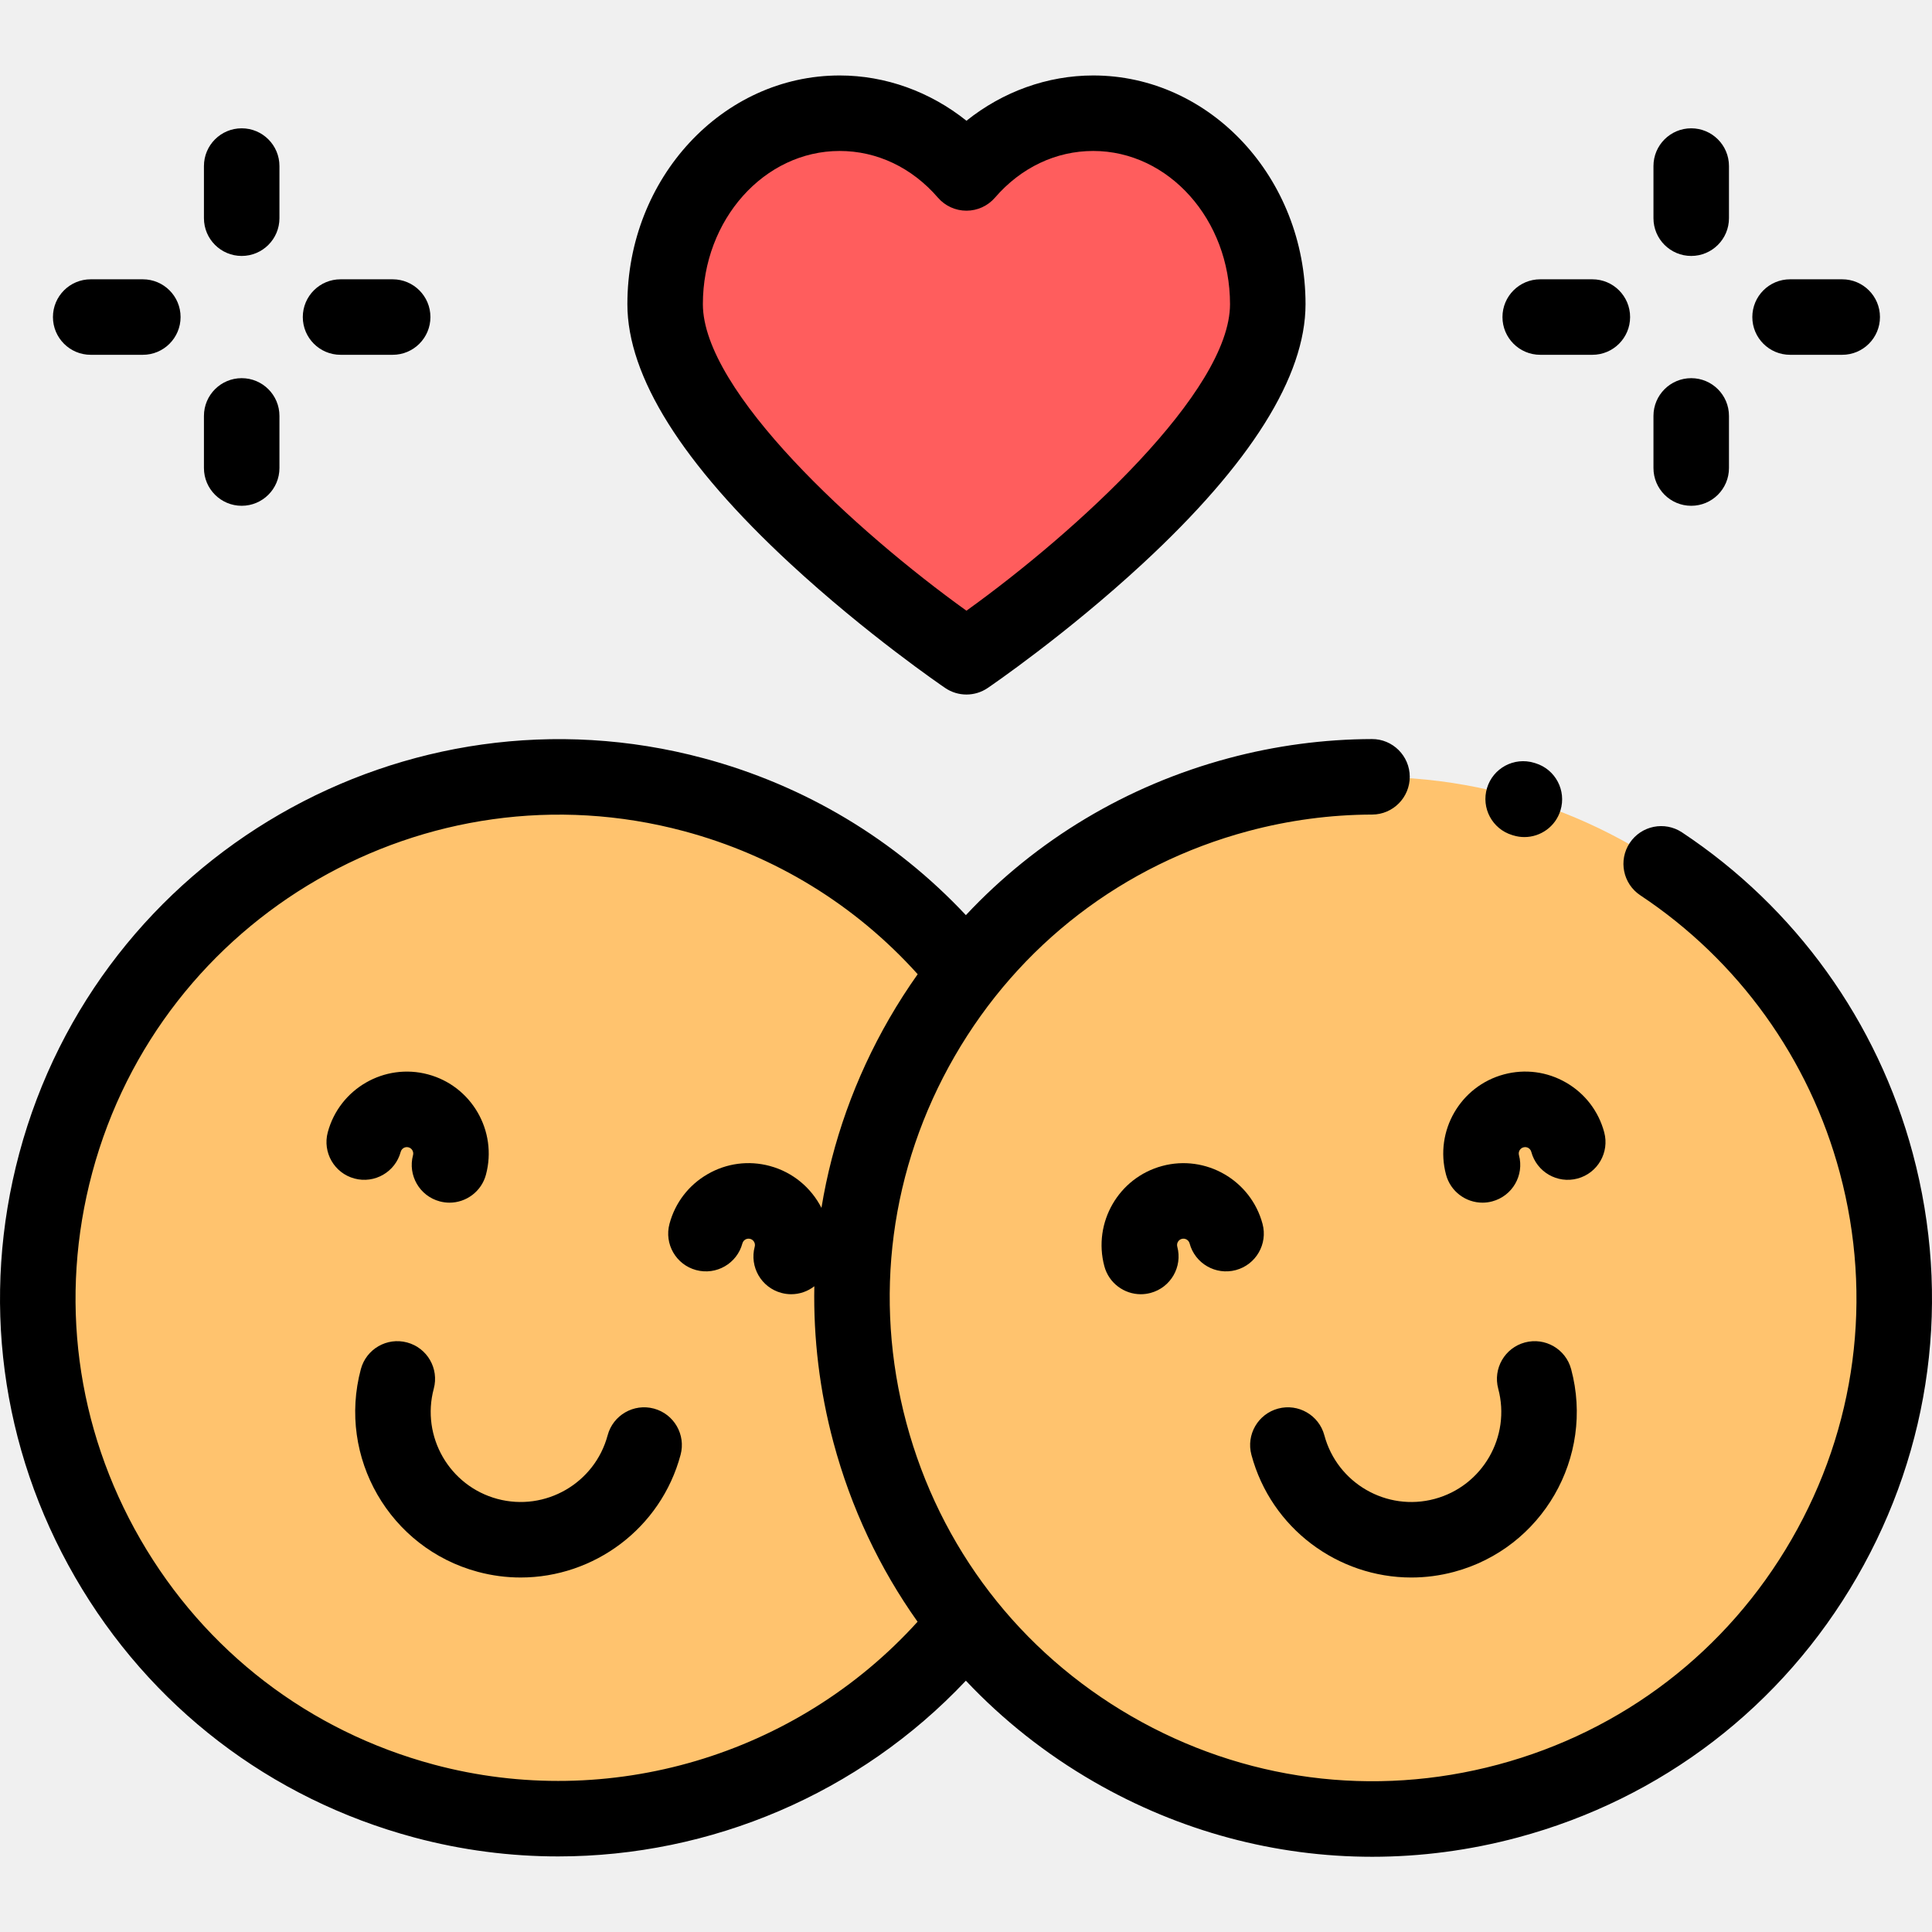
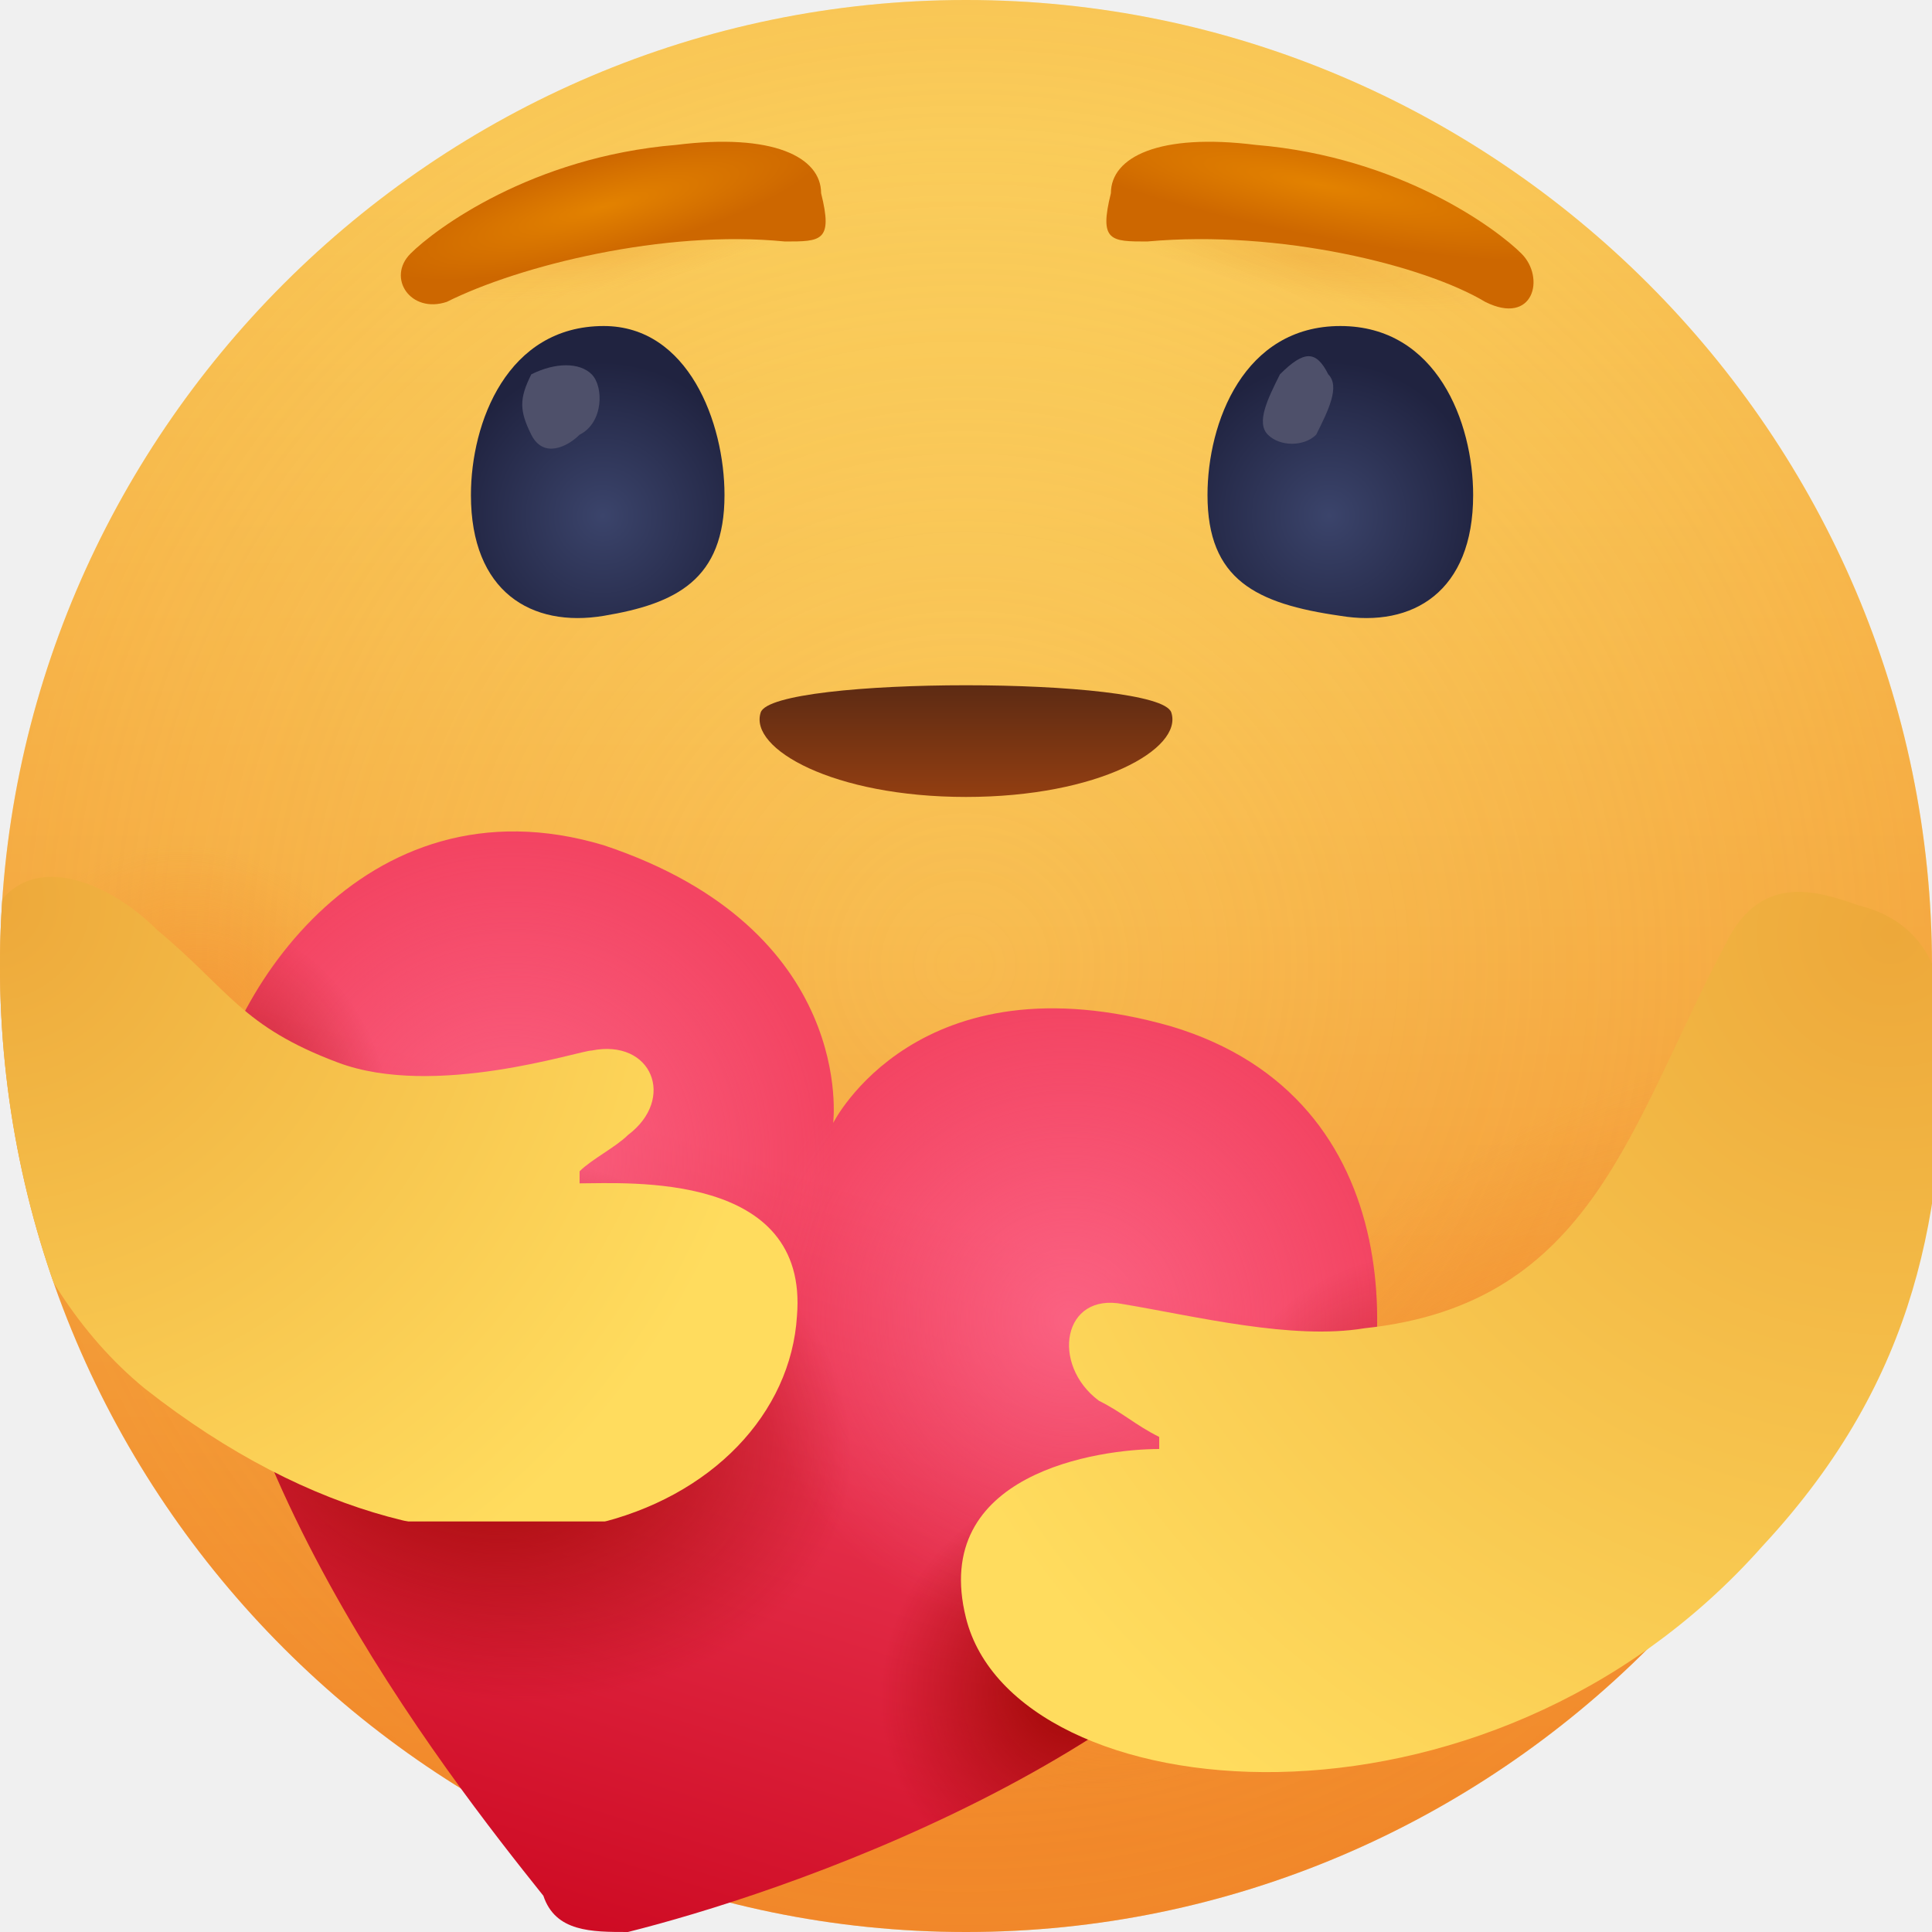
- <svg xmlns="http://www.w3.org/2000/svg" height="511pt" viewBox="0 -19 511.998 511" width="511pt">
-   <path d="m289.719 10.504c-13.234 0-25.168 6.082-33.598 15.832-8.434-9.75-20.367-15.832-33.602-15.832-25.547 0-46.254 22.656-46.254 50.605 0 39.148 79.855 93.445 79.855 93.445s79.852-54.297 79.852-93.445c0-27.949-20.707-50.605-46.254-50.605zm0 0" fill="#ff5d5d" />
-   <path d="m286.164 324.445c0 76.242-61.805 138.051-138.051 138.051-76.242 0-138.047-61.809-138.047-138.051 0-76.242 61.805-138.047 138.047-138.047 76.246 0 138.051 61.805 138.051 138.047zm0 0" fill="#ffc36e" />
-   <path d="m501.93 324.445c0 76.242-61.805 138.051-138.047 138.051-76.242 0-138.051-61.809-138.051-138.051 0-76.242 61.809-138.047 138.051-138.047 76.242 0 138.047 61.805 138.047 138.047zm0 0" fill="#ffc36e" />
-   <path d="m209.398 129.855c20.281 18.762 40.254 32.402 41.094 32.973 1.699 1.152 3.664 1.73 5.625 1.73 1.965 0 3.93-.578 5.625-1.73.844-.57 20.816-14.211 41.098-32.973 28.621-26.48 43.137-49.609 43.137-68.746 0-33.422-25.238-60.609-56.258-60.609-12.148 0-23.957 4.285-33.598 12-9.645-7.715-21.453-12-33.602-12-31.02 0-56.258 27.188-56.258 60.609 0 19.137 14.516 42.266 43.137 68.746zm13.121-109.348c9.887 0 19.133 4.391 26.035 12.367 1.898 2.199 4.66 3.461 7.562 3.461 2.906 0 5.668-1.262 7.566-3.461 6.898-7.977 16.148-12.367 26.035-12.367 19.988 0 36.25 18.211 36.25 40.602 0 23.09-40.719 60.312-69.852 81.234-29.133-20.922-69.848-58.145-69.848-81.234 0-22.391 16.262-40.602 36.25-40.602zm0 0" />
-   <path d="m106.191 285.75c.242-.902 1.168-1.438 2.07-1.195.898.238 1.434 1.168 1.195 2.07-1.43 5.336 1.734 10.82 7.07 12.25.867.23 1.738.344 2.598.344 4.414 0 8.457-2.949 9.656-7.418 3.094-11.555-3.789-23.477-15.344-26.574-11.555-3.098-23.477 3.785-26.574 15.34-1.43 5.34 1.738 10.824 7.074 12.254 5.34 1.43 10.824-1.734 12.254-7.07zm0 0" />
-   <path d="m173.285 353.789c-5.336-1.43-10.824 1.738-12.254 7.074-3.402 12.703-16.508 20.273-29.211 16.867-12.703-3.406-20.27-16.508-16.867-29.215 1.434-5.336-1.734-10.82-7.074-12.25-5.332-1.43-10.82 1.734-12.25 7.074-6.258 23.359 7.652 47.453 31.012 53.715 3.789 1.016 7.594 1.5 11.344 1.5 19.363 0 37.129-12.941 42.375-32.512 1.43-5.336-1.738-10.82-7.074-12.254zm0 0" />
-   <path d="m506.891 286.129c-9.348-34.895-31.059-65.094-61.133-85.035-4.602-3.055-10.812-1.797-13.867 2.805-3.051 4.605-1.793 10.812 2.809 13.867 26.004 17.246 44.781 43.363 52.867 73.539 8.852 33.039 4.309 67.543-12.793 97.164-17.102 29.621-44.715 50.809-77.75 59.66-33.039 8.852-67.543 4.309-97.164-12.793-29.621-17.098-50.809-44.711-59.66-77.75-8.852-33.035-4.309-67.543 12.793-97.16 17.102-29.621 44.711-50.809 77.75-59.66 10.773-2.891 21.836-4.367 32.879-4.398 5.523-.016 9.988-4.508 9.977-10.031-.016-5.523-4.539-10.012-10.031-9.977-12.773.035-25.555 1.746-38 5.078-27.043 7.246-50.93 21.645-69.598 41.582-18.824-20.074-42.668-34.383-69.531-41.582-78.859-21.125-160.199 25.836-181.328 104.691-10.234 38.199-4.984 78.094 14.789 112.344 19.773 34.25 51.699 58.746 89.898 68.98 12.602 3.379 25.41 5.016 38.117 5.016 40.43 0 79.809-16.602 108.051-46.57 9.801 10.398 21.172 19.422 33.895 26.766 22.812 13.172 48.129 19.898 73.785 19.898 12.855 0 25.805-1.691 38.559-5.109 38.199-10.234 70.125-34.73 89.898-68.98 19.77-34.25 25.023-74.148 14.789-112.344zm-391.918 162c-33.035-8.852-60.648-30.039-77.75-59.66-17.098-29.621-21.641-64.125-12.789-97.164 18.273-68.199 88.621-108.816 156.824-90.539 24.102 6.457 45.398 19.523 61.938 37.91-2.672 3.773-5.188 7.688-7.531 11.742-9.102 15.766-15.117 32.73-17.973 50.176-2.699-5.281-7.531-9.449-13.699-11.102-5.602-1.504-11.445-.73-16.465 2.168-5.02 2.895-8.609 7.574-10.109 13.172-1.43 5.336 1.734 10.824 7.074 12.254 5.332 1.43 10.82-1.738 12.25-7.074.152-.559.512-.867.789-1.027s.723-.316 1.281-.168c.902.242 1.438 1.168 1.195 2.07-1.43 5.336 1.738 10.824 7.074 12.25.867.234 1.738.344 2.598.344 2.246 0 4.398-.766 6.125-2.109-.266 13.793 1.402 27.703 5.07 41.395 4.637 17.309 12.211 33.32 22.289 47.508-32.07 35.449-81.766 50.293-128.191 37.855zm0 0" />
-   <path d="m400.762 201.805.285.086c.977.301 1.961.441 2.934.441 4.281 0 8.242-2.77 9.559-7.074 1.621-5.285-1.352-10.879-6.633-12.496l-.367-.109c-5.289-1.598-10.871 1.395-12.465 6.688-1.598 5.289 1.395 10.871 6.688 12.465zm0 0" />
-   <path d="m313.184 308.816c.902-.242 1.832.297 2.07 1.195 1.43 5.336 6.914 8.504 12.254 7.074 5.336-1.43 8.504-6.918 7.074-12.254-3.098-11.555-15.02-18.438-26.574-15.34-11.559 3.094-18.438 15.016-15.344 26.574 1.199 4.469 5.242 7.418 9.656 7.418.859 0 1.73-.113 2.598-.344 5.336-1.43 8.504-6.918 7.074-12.254-.242-.902.293-1.828 1.191-2.07zm0 0" />
-   <path d="m392.871 299.219c.855 0 1.73-.109 2.594-.344 5.34-1.43 8.504-6.914 7.074-12.25-.238-.902.297-1.832 1.195-2.07.559-.148 1.008.008 1.285.168.273.16.637.469.785 1.027 1.43 5.336 6.914 8.504 12.254 7.074 5.336-1.43 8.504-6.918 7.074-12.254-1.504-5.598-5.09-10.277-10.109-13.176-5.023-2.898-10.867-3.668-16.465-2.168-11.559 3.098-18.441 15.02-15.344 26.574 1.199 4.469 5.238 7.418 9.656 7.418zm0 0" />
-   <path d="m350.965 360.863c-1.43-5.336-6.918-8.504-12.254-7.074-5.336 1.434-8.504 6.918-7.074 12.254 5.246 19.574 23.012 32.512 42.375 32.512 3.746 0 7.555-.484 11.344-1.5 23.359-6.258 37.27-30.355 31.012-53.715-1.43-5.336-6.914-8.504-12.25-7.074-5.34 1.43-8.504 6.918-7.074 12.254 3.402 12.703-4.164 25.809-16.867 29.211-12.703 3.406-25.809-4.16-29.211-16.867zm0 0" />
-   <path d="m448.188 48.328c5.523 0 10.004-4.477 10.004-10.004v-13.816c0-5.523-4.48-10.004-10.004-10.004s-10.004 4.48-10.004 10.004v13.816c0 5.527 4.48 10.004 10.004 10.004zm0 0" />
-   <path d="m448.188 114.539c5.523 0 10.004-4.477 10.004-10.004v-13.816c0-5.523-4.48-10-10.004-10s-10.004 4.477-10.004 10v13.816c0 5.527 4.48 10.004 10.004 10.004zm0 0" />
-   <path d="m474.387 74.527h13.816c5.523 0 10.004-4.48 10.004-10.004 0-5.527-4.48-10.004-10.004-10.004h-13.816c-5.527 0-10.004 4.477-10.004 10.004 0 5.523 4.477 10.004 10.004 10.004zm0 0" />
-   <path d="m408.172 74.527h13.816c5.527 0 10.004-4.48 10.004-10.004 0-5.527-4.477-10.004-10.004-10.004h-13.816c-5.523 0-10.004 4.477-10.004 10.004 0 5.523 4.48 10.004 10.004 10.004zm0 0" />
-   <path d="m64.051 48.328c5.523 0 10.004-4.477 10.004-10.004v-13.816c0-5.523-4.48-10.004-10.004-10.004-5.527 0-10.004 4.48-10.004 10.004v13.816c0 5.527 4.477 10.004 10.004 10.004zm0 0" />
-   <path d="m64.051 114.539c5.523 0 10.004-4.477 10.004-10.004v-13.816c0-5.523-4.48-10-10.004-10-5.527 0-10.004 4.477-10.004 10v13.816c0 5.527 4.477 10.004 10.004 10.004zm0 0" />
-   <path d="m90.25 74.527h13.812c5.527 0 10.004-4.48 10.004-10.004 0-5.527-4.477-10.004-10.004-10.004h-13.812c-5.527 0-10.004 4.477-10.004 10.004 0 5.523 4.477 10.004 10.004 10.004zm0 0" />
-   <path d="m24.035 74.527h13.816c5.523 0 10.004-4.48 10.004-10.004 0-5.527-4.48-10.004-10.004-10.004h-13.816c-5.523 0-10.004 4.477-10.004 10.004 0 5.523 4.48 10.004 10.004 10.004zm0 0" />
+ <svg xmlns="http://www.w3.org/2000/svg" viewBox="0 0 16 16" id="care">
+   <linearGradient id="a" x1="-2.313" x2="-2.313" y1="19.862" y2="20.738" gradientTransform="matrix(16 0 0 -16 45 333)" gradientUnits="userSpaceOnUse">
+     <stop offset="0" stop-color="#f28a2d" />
+     <stop offset="1" stop-color="#fde86f" />
+   </linearGradient>
+   <path fill="url(#a)" fill-rule="evenodd" d="M16 8c0 4.4-3.6 8-8 8s-8-3.6-8-8 3.6-8 8-8 8 3.6 8 8z" clip-rule="evenodd" />
+   <radialGradient id="b" cx="-2.313" cy="20.313" r=".5" gradientTransform="matrix(16 0 0 -16 45 333)" gradientUnits="userSpaceOnUse">
+     <stop offset="0" stop-color="#f28a2d" stop-opacity="0" />
+     <stop offset="1" stop-color="#f08423" stop-opacity=".34" />
+   </radialGradient>
+   <path fill="url(#b)" fill-rule="evenodd" d="M16 8c0 4.4-3.6 8-8 8s-8-3.6-8-8 3.6-8 8-8 8 3.6 8 8z" clip-rule="evenodd" />
+   <radialGradient id="c" cx="-2.644" cy="20.358" r=".101" gradientTransform="matrix(14.5998 6.5456 5.063 -11.2928 -62.74 255.526)" gradientUnits="userSpaceOnUse">
+     <stop offset="0" stop-color="#f28a2d" stop-opacity=".5" />
+     <stop offset="1" stop-color="#f28a2d" stop-opacity="0" />
+   </radialGradient>
+   <path fill="url(#c)" fill-rule="evenodd" d="M16 8c0 4.4-3.6 8-8 8s-8-3.6-8-8 3.6-8 8-8 8 3.6 8 8z" clip-rule="evenodd" />
+   <radialGradient id="d" cx="-2.227" cy="19.541" r=".283" gradientTransform="matrix(12.5663 -9.904 -3.6032 -4.5717 110.263 79.053)" gradientUnits="userSpaceOnUse">
+     <stop offset="0" stop-color="#f28a2d" stop-opacity=".5" />
+     <stop offset="1" stop-color="#f28a2d" stop-opacity="0" />
+   </radialGradient>
+   <path fill="url(#d)" fill-rule="evenodd" d="M16 8c0 4.4-3.6 8-8 8s-8-3.6-8-8 3.6-8 8-8 8 3.6 8 8z" clip-rule="evenodd" />
+   <radialGradient id="e" cx="-2.531" cy="19.776" r=".107" gradientTransform="matrix(15.7394 -2.8762 -.572 -3.1299 56.242 56.647)" gradientUnits="userSpaceOnUse">
+     <stop offset="0" stop-color="#d45f00" stop-opacity=".15" />
+     <stop offset="1" stop-color="#f28a2d" stop-opacity="0" />
+   </radialGradient>
+   <path fill="url(#e)" fill-rule="evenodd" d="M16 8c0 4.4-3.6 8-8 8s-8-3.6-8-8 3.6-8 8-8 8 3.6 8 8z" clip-rule="evenodd" />
+   <radialGradient id="f" cx="-2.098" cy="20.131" r=".106" gradientTransform="matrix(15.6768 3.1995 .6363 -3.1176 30.972 71.62)" gradientUnits="userSpaceOnUse">
+     <stop offset="0" stop-color="#d45f00" stop-opacity=".15" />
+     <stop offset="1" stop-color="#d45f00" stop-opacity="0" />
+   </radialGradient>
+   <path fill="url(#f)" fill-rule="evenodd" d="M16 8c0 4.4-3.6 8-8 8s-8-3.6-8-8 3.6-8 8-8 8 3.6 8 8z" clip-rule="evenodd" />
+   <linearGradient id="g" x1="-1.619" x2="-1.619" y1="18.2" y2="16.681" gradientTransform="matrix(3.4035 0 0 -.9374 13.51 22.37)" gradientUnits="userSpaceOnUse">
+     <stop offset="0" stop-color="#482314" />
+     <stop offset="1" stop-color="#9a4111" />
+   </linearGradient>
+   <path fill="url(#g)" fill-rule="evenodd" d="M9.7 5.9c-.1-.3-3.3-.3-3.4 0-.1.3.6.7 1.7.7s1.8-.4 1.7-.7z" clip-rule="evenodd" />
+   <radialGradient id="h" cx="-3.9" cy="18.924" r=".872" gradientTransform="matrix(0 -2.1326 -2.1327 0 45.352 -4.046)" gradientUnits="userSpaceOnUse">
+     <stop offset="0" stop-color="#3b446b" />
+     <stop offset=".688" stop-color="#202340" />
+   </radialGradient>
+   <path fill="url(#h)" fill-rule="evenodd" d="M6 4.1c0 .7-.4.9-1 1-.6.1-1.1-.2-1.1-1 0-.6.3-1.4 1.1-1.4.7 0 1 .8 1 1.4z" clip-rule="evenodd" />
+   <path fill="#4e506a" fill-rule="evenodd" d="M4.9 3.1c.1.1.1.4-.1.5-.1.1-.3.2-.4 0s-.1-.3 0-.5c.2-.1.4-.1.5 0z" clip-rule="evenodd" />
+   <radialGradient id="i" cx="-3.914" cy="18.924" r=".872" gradientTransform="matrix(0 -2.1326 -2.1327 0 51.366 -4.077)" gradientUnits="userSpaceOnUse">
+     <stop offset="0" stop-color="#3b446b" />
+     <stop offset=".688" stop-color="#202340" />
+   </radialGradient>
+   <path fill="url(#i)" fill-rule="evenodd" d="M10 4.1c0 .7.4.9 1.1 1 .6.1 1.1-.2 1.1-1 0-.6-.3-1.4-1.1-1.4S10 3.5 10 4.1z" clip-rule="evenodd" />
+   <path fill="#4e506a" fill-rule="evenodd" d="M11 3.1c.1.1 0 .3-.1.5-.1.1-.3.1-.4 0s0-.3.1-.5c.2-.2.3-.2.4 0z" clip-rule="evenodd" />
+   <radialGradient id="j" cx="-5.202" cy="20.231" r=".298" gradientTransform="matrix(-.339 -1.3177 -6.1081 1.5713 126.811 -36.933)" gradientUnits="userSpaceOnUse">
+     <stop offset="0" stop-color="#e38200" />
+     <stop offset="1" stop-color="#cd6700" />
+   </radialGradient>
+   <path fill="url(#j)" fill-rule="evenodd" d="M3.4 2.1c-.2.2 0 .5.3.4.6-.3 1.8-.6 2.8-.5.3 0 .4 0 .3-.4 0-.3-.4-.5-1.2-.4-1.2.1-2 .7-2.2.9z" clip-rule="evenodd" />
+   <radialGradient id="k" cx="-4.247" cy="20.267" r=".314" gradientTransform="matrix(.2577 -1.3359 -7.9278 -1.5293 172.702 26.852)" gradientUnits="userSpaceOnUse">
+     <stop offset="0" stop-color="#e38200" />
+     <stop offset="1" stop-color="#cd6700" />
+   </radialGradient>
+   <path fill="url(#k)" fill-rule="evenodd" d="M10.4 1.2c-.8-.1-1.2.1-1.2.4-.1.4 0 .4.3.4 1.1-.1 2.3.2 2.8.5.4.2.5-.2.3-.4s-1-.8-2.2-.9z" clip-rule="evenodd" />
+   <linearGradient id="l" x1="-2.17" x2="-2.407" y1="20.358" y2="19.647" gradientTransform="matrix(9.7496 0 0 -9.079 27.91 194.578)" gradientUnits="userSpaceOnUse">
+     <stop offset="0" stop-color="#f34462" />
+     <stop offset="1" stop-color="#cc0820" />
+   </linearGradient>
+   <path fill="url(#l)" fill-rule="evenodd" d="M9.7 8.5c-2.1-.6-2.8.8-2.8.8S7.1 7.7 5 7c-2-.6-3.2 1.3-3.3 2.4-.2 2.5 2 5.3 2.8 6.3.1.3.4.3.7.3 1.2-.3 4.6-1.4 5.9-3.6.5-1.1.6-3.3-1.4-3.9z" clip-rule="evenodd" />
+   <radialGradient id="m" cx="-1.839" cy="20.363" r=".29" gradientTransform="matrix(8.51 3.1636 3.1637 -8.51 -39.932 190.042)" gradientUnits="userSpaceOnUse">
+     <stop offset="0" stop-color="#ff7091" stop-opacity=".7" />
+     <stop offset="1" stop-color="#fe6d8e" stop-opacity="0" />
+   </radialGradient>
+   <path fill="url(#m)" fill-rule="evenodd" d="M9.7 8.5c-2.1-.6-2.8.8-2.8.8S7.1 7.7 5 7c-2-.6-3.2 1.3-3.3 2.4-.2 2.5 2 5.3 2.8 6.3.1.3.4.3.7.3 1.2-.3 4.6-1.4 5.9-3.6.5-1.1.6-3.3-1.4-3.9z" clip-rule="evenodd" />
+   <radialGradient id="n" cx="-2.308" cy="20.509" r=".29" gradientTransform="matrix(8.51 3.1636 3.1637 -8.51 -40.975 191.442)" gradientUnits="userSpaceOnUse">
+     <stop offset="0" stop-color="#ff7091" stop-opacity=".7" />
+     <stop offset="1" stop-color="#fe6d8e" stop-opacity="0" />
+   </radialGradient>
+   <path fill="url(#n)" fill-rule="evenodd" d="M9.7 8.5c-2.1-.6-2.8.8-2.8.8S7.1 7.7 5 7c-2-.6-3.2 1.3-3.3 2.4-.2 2.5 2 5.3 2.8 6.3.1.3.4.3.7.3 1.2-.3 4.6-1.4 5.9-3.6.5-1.1.6-3.3-1.4-3.9z" clip-rule="evenodd" />
+   <radialGradient id="o" cx="-2.505" cy="20.75" r=".249" gradientTransform="matrix(-1.8271 8.8932 12.246 2.5158 -254.697 -18.163)" gradientUnits="userSpaceOnUse">
+     <stop offset="0" stop-color="#9c0600" />
+     <stop offset="1" stop-color="#9c0600" stop-opacity="0" />
+   </radialGradient>
+   <path fill="url(#o)" fill-rule="evenodd" d="M9.7 8.5c-2.1-.6-2.8.8-2.8.8S7.1 7.7 5 7c-2-.6-3.2 1.3-3.3 2.4-.2 2.5 2 5.3 2.8 6.3.1.3.4.3.7.3 1.2-.3 4.6-1.4 5.9-3.6.5-1.1.6-3.3-1.4-3.9z" clip-rule="evenodd" />
+   <radialGradient id="p" cx="-1.547" cy="20.349" r=".15" gradientTransform="matrix(7.812 4.6261 5.8059 -9.8043 -94.645 218.657)" gradientUnits="userSpaceOnUse">
+     <stop offset="0" stop-color="#9c0600" stop-opacity=".5" />
+     <stop offset="1" stop-color="#9c0600" stop-opacity="0" />
+   </radialGradient>
+   <path fill="url(#p)" fill-rule="evenodd" d="M9.7 8.5c-2.1-.6-2.8.8-2.8.8S7.1 7.7 5 7c-2-.6-3.2 1.3-3.3 2.4-.2 2.5 2 5.3 2.8 6.3.1.3.4.3.7.3 1.2-.3 4.6-1.4 5.9-3.6.5-1.1.6-3.3-1.4-3.9z" clip-rule="evenodd" />
+   <radialGradient id="q" cx="-2.763" cy="20.429" r=".13" gradientTransform="matrix(8.5228 -3.1289 -4.0321 -10.983 107.977 224.84)" gradientUnits="userSpaceOnUse">
+     <stop offset="0" stop-color="#9c0600" stop-opacity=".5" />
+     <stop offset="1" stop-color="#9c0600" stop-opacity="0" />
+   </radialGradient>
+   <path fill="url(#q)" fill-rule="evenodd" d="M9.7 8.5c-2.1-.6-2.8.8-2.8.8S7.1 7.7 5 7c-2-.6-3.2 1.3-3.3 2.4-.2 2.5 2 5.3 2.8 6.3.1.3.4.3.7.3 1.2-.3 4.6-1.4 5.9-3.6.5-1.1.6-3.3-1.4-3.9z" clip-rule="evenodd" />
+   <radialGradient id="r" cx="-1.795" cy="20.148" r=".175" gradientTransform="matrix(7.5205 5.0863 5.5088 -8.1451 -88.557 187.152)" gradientUnits="userSpaceOnUse">
+     <stop offset="0" stop-color="#9c0600" stop-opacity=".999" />
+     <stop offset="1" stop-color="#9c0600" stop-opacity="0" />
+   </radialGradient>
+   <path fill="url(#r)" fill-rule="evenodd" d="M9.7 8.5c-2.1-.6-2.8.8-2.8.8S7.1 7.7 5 7c-2-.6-3.2 1.3-3.3 2.4-.2 2.5 2 5.3 2.8 6.3.1.3.4.3.7.3 1.2-.3 4.6-1.4 5.9-3.6.5-1.1.6-3.3-1.4-3.9z" clip-rule="evenodd" />
+   <defs>
+     <filter id="s" width="6.9" height="5.4" x="-.2" y="7.2" filterUnits="userSpaceOnUse">
+       <feColorMatrix values="1 0 0 0 0 0 1 0 0 0 0 0 1 0 0 0 0 0 1 0" />
+     </filter>
+   </defs>
+   <mask id="u" width="6.9" height="5.4" x="-.2" y="7.2" maskUnits="userSpaceOnUse">
+     <path fill="#fff" fill-rule="evenodd" d="M16 8c0 4.4-3.6 8-8 8s-8-3.6-8-8 3.6-8 8-8 8 3.6 8 8z" clip-rule="evenodd" filter="url(#s)" />
+   </mask>
+   <radialGradient id="t" cx="-2.204" cy="20.844" r="1.226" gradientTransform="matrix(4.3582 3.2271 3.227 -4.3582 -57.739 105.424)" gradientUnits="userSpaceOnUse">
+     <stop offset="0" stop-color="#eda83a" />
+     <stop offset="1" stop-color="#ffdc5e" />
+   </radialGradient>
+   <path fill="url(#t)" fill-rule="evenodd" d="M1.3 7.7c-.5-.5-1.4-.8-1.5.4-.1.9.3 2.5 1.4 3.4 2.8 2.2 5.3 1 5.4-.6.1-1.2-1.4-1.1-1.8-1.1v-.1c.1-.1.3-.2.4-.3.4-.3.2-.8-.3-.7-.1 0-1.3.4-2.1.1-.8-.3-.9-.6-1.5-1.1z" clip-rule="evenodd" mask="url(#u)" />
+   <radialGradient id="v" cx="15.654" cy="7.737" r="8.846" gradientUnits="userSpaceOnUse">
+     <stop offset="0" stop-color="#eda83a" />
+     <stop offset="1" stop-color="#ffdc5e" />
+   </radialGradient>
+   <path fill="url(#v)" d="M14.3 7.8c.3-.6.8-.4 1.1-.3.4.1.7.4.7 1 0 1.5-.2 2.9-1.5 4.3-2.3 2.6-6.2 2.2-6.6.6-.3-1.2 1.1-1.4 1.6-1.4v-.1c-.2-.1-.3-.2-.5-.3-.4-.3-.3-.9.2-.8.6.1 1.4.3 2 .2 1.9-.2 2.2-1.7 3-3.2z" />
</svg>
